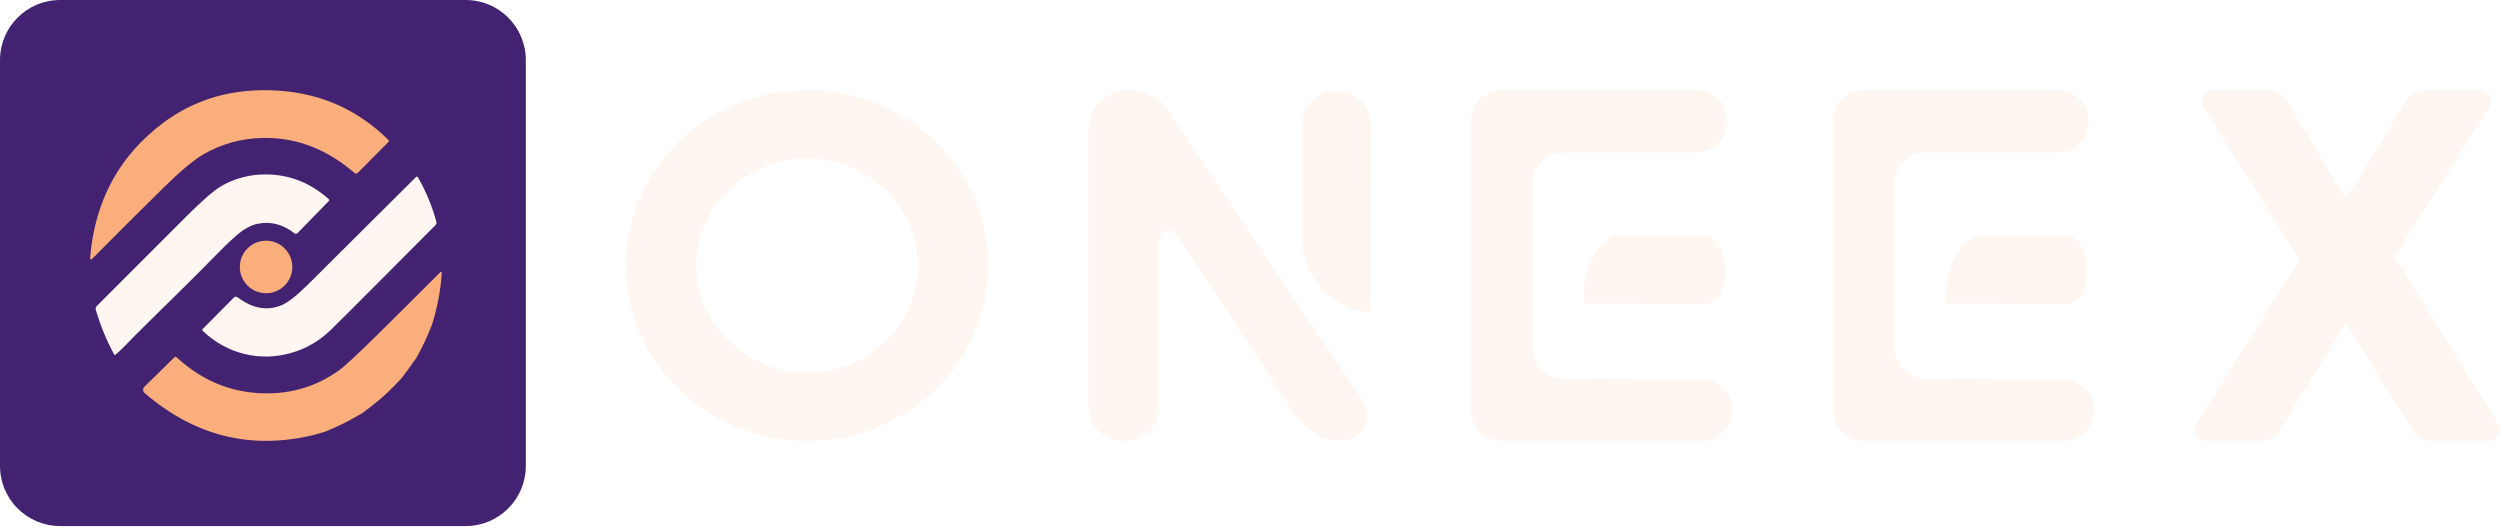
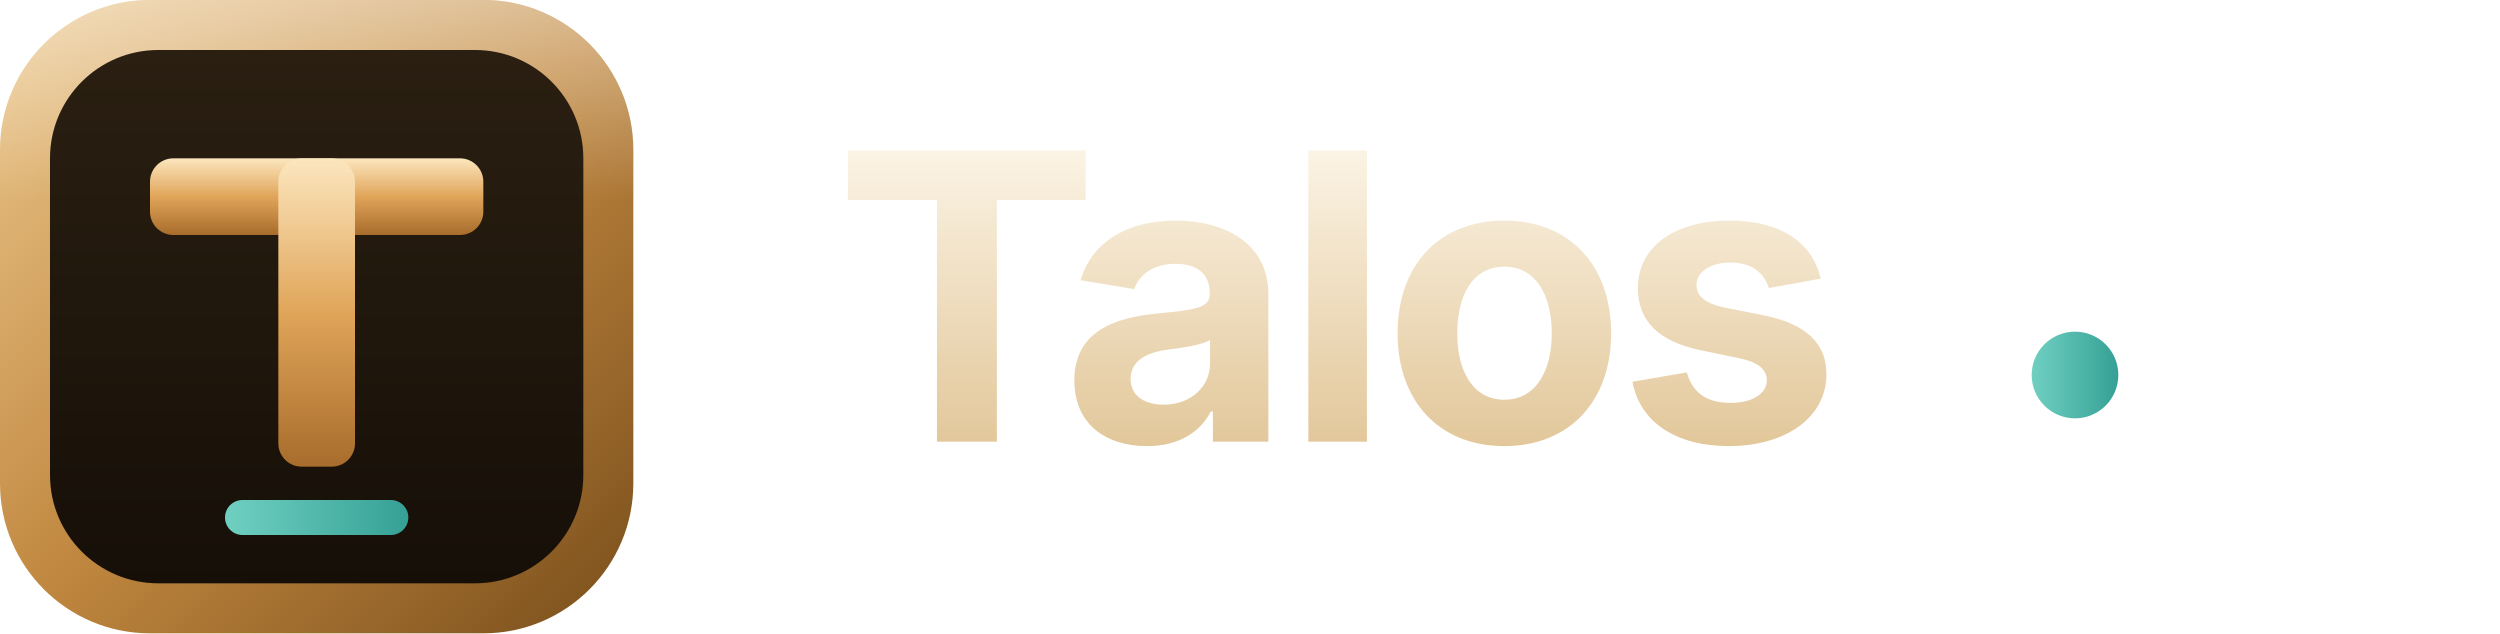
- <svg xmlns="http://www.w3.org/2000/svg" width="180" height="38" viewBox="0 0 180 38" fill="none">
-   <path d="M33.532 0H4.327C1.937 0 0 1.938 0 4.329V33.546C0 35.937 1.937 37.875 4.327 37.875H33.532C35.922 37.875 37.859 35.937 37.859 33.546V4.329C37.859 1.938 35.922 0 33.532 0Z" fill="#432371" />
-   <path fill-rule="evenodd" clip-rule="evenodd" d="M25.766 12.44C25.698 12.508 25.587 12.512 25.513 12.447C24.553 11.61 23.525 10.978 22.429 10.549C21.323 10.116 20.158 9.91 18.935 9.931C17.376 9.959 15.932 10.361 14.604 11.137C13.927 11.533 12.967 12.341 11.725 13.562C10.044 15.214 8.361 16.892 6.674 18.596C6.537 18.735 6.476 18.707 6.493 18.513C6.84 14.44 8.586 11.223 11.729 8.861C14.058 7.111 16.801 6.331 19.959 6.521C23.093 6.709 25.764 7.896 27.971 10.082C27.989 10.1 27.999 10.124 27.999 10.149C27.999 10.175 27.989 10.199 27.971 10.216L25.766 12.44Z" fill="#FAAE7B" />
-   <path fill-rule="evenodd" clip-rule="evenodd" d="M9.038 24.861C8.812 25.094 8.576 25.316 8.329 25.528C8.311 25.543 8.287 25.55 8.264 25.546C8.241 25.542 8.221 25.527 8.21 25.507C7.67 24.512 7.232 23.444 6.897 22.305C6.869 22.211 6.895 22.108 6.965 22.037C9.161 19.839 11.32 17.679 13.442 15.557C14.576 14.424 15.404 13.706 15.925 13.404C16.922 12.826 18.014 12.545 19.204 12.559C20.874 12.579 22.362 13.172 23.669 14.339C23.688 14.356 23.699 14.379 23.701 14.404C23.702 14.429 23.693 14.454 23.676 14.472L21.422 16.785C21.364 16.845 21.269 16.849 21.201 16.797C20.362 16.146 19.476 15.919 18.544 16.114C18.053 16.216 17.543 16.499 17.014 16.961C16.541 17.372 16.008 17.886 15.413 18.502C14.613 19.328 12.729 21.2 9.76 24.116C9.753 24.122 9.513 24.371 9.038 24.861Z" fill="#FEF6F0" />
-   <path fill-rule="evenodd" clip-rule="evenodd" d="M28.007 19.572C25.736 21.855 24.332 23.255 23.797 23.77C22.961 24.578 21.994 25.131 20.898 25.43C19.816 25.726 18.739 25.75 17.667 25.502C16.52 25.233 15.496 24.674 14.595 23.823C14.577 23.806 14.566 23.783 14.566 23.758C14.566 23.733 14.575 23.709 14.593 23.691L16.844 21.419C16.912 21.35 17.021 21.343 17.099 21.401C18.163 22.206 19.211 22.401 20.243 21.989C20.708 21.804 21.365 21.289 22.215 20.445C24.805 17.87 27.388 15.301 29.962 12.736C29.979 12.719 30.003 12.711 30.026 12.715C30.05 12.718 30.071 12.732 30.084 12.753C30.692 13.822 31.137 14.897 31.418 15.978C31.44 16.06 31.416 16.148 31.355 16.209C30.184 17.385 29.067 18.506 28.007 19.572Z" fill="#FEF6F0" />
-   <path fill-rule="evenodd" clip-rule="evenodd" d="M31.1 23.381C30.77 24.235 30.396 25.031 29.978 25.768L29.36 26.634L28.935 27.201C28.224 27.995 27.473 28.693 26.68 29.295L26.106 29.728C25.229 30.263 24.327 30.714 23.4 31.084L22.605 31.312C18.089 32.411 14.023 31.406 10.408 28.295C10.344 28.24 10.306 28.16 10.303 28.075C10.3 27.99 10.334 27.908 10.395 27.849L12.569 25.715C12.607 25.678 12.668 25.678 12.707 25.715C14.399 27.283 16.328 28.143 18.495 28.295C20.7 28.45 22.661 27.913 24.379 26.683C24.809 26.377 25.733 25.523 27.153 24.122C28.667 22.627 30.17 21.132 31.661 19.638C31.767 19.531 31.815 19.552 31.805 19.702C31.718 20.959 31.483 22.185 31.1 23.381Z" fill="#FAAE7B" />
-   <path d="M19.156 21.112C20.2 21.112 21.046 20.266 21.046 19.222C21.046 18.178 20.2 17.331 19.156 17.331C18.113 17.331 17.267 18.178 17.267 19.222C17.267 20.266 18.113 21.112 19.156 21.112Z" fill="#FAAE7B" />
-   <path fill-rule="evenodd" clip-rule="evenodd" d="M58.114 6.493C50.91 6.493 45.07 12.145 45.07 19.118C45.07 26.091 50.91 31.743 58.114 31.743C65.319 31.743 71.159 26.091 71.159 19.118C71.159 12.145 65.319 6.493 58.114 6.493ZM58.114 26.84C53.708 26.84 50.136 23.383 50.136 19.118C50.136 14.853 53.708 11.396 58.114 11.396C62.521 11.396 66.092 14.853 66.092 19.118C66.092 23.383 62.521 26.84 58.114 26.84Z" fill="#FEF6F0" />
-   <path d="M78.371 29.522C78.371 29.826 78.442 30.127 78.594 30.389C79.082 31.237 80.001 31.77 80.99 31.742C81.916 31.715 82.754 31.202 83.218 30.413C83.377 30.143 83.454 29.834 83.454 29.522V17.255C83.465 16.869 83.78 16.563 84.147 16.561C84.436 16.559 84.628 16.783 84.799 17.017C84.918 17.177 84.991 17.289 85.073 17.412C87.833 21.58 90.517 25.748 93.277 29.916C93.301 29.951 93.325 29.986 93.352 30.02C94.341 31.312 95.961 32.014 97.241 31.588C97.273 31.577 97.304 31.566 97.334 31.555C98.392 31.146 98.771 29.838 98.14 28.896C93.451 21.896 88.763 14.896 84.073 7.896C84.019 7.816 83.961 7.74 83.895 7.671C82.798 6.531 81.206 6.188 79.987 6.775C79.156 7.176 78.722 7.901 78.516 8.369C78.418 8.593 78.37 8.835 78.37 9.08V29.523L78.371 29.522Z" fill="#FEF6F0" />
-   <path d="M93.756 8.93C93.76 7.627 94.952 6.537 96.283 6.541C97.614 6.545 98.706 7.62 98.702 8.923C98.696 12.239 98.689 19.176 98.683 22.491C98.148 22.444 96.848 22.256 95.666 21.261C93.763 19.66 93.737 17.299 93.74 16.945C93.745 14.273 93.751 11.601 93.757 8.929L93.756 8.93Z" fill="#FEF6F0" />
-   <path d="M122.733 16.972C123.569 16.98 124.262 18.173 124.252 19.499C124.241 20.825 123.546 21.91 122.71 21.902C120.584 21.884 116.133 21.853 114.006 21.835C113.99 21.393 113.985 20.225 114.466 19.042C115.106 17.468 116.136 17.02 116.368 16.929L122.733 16.972Z" fill="#FEF6F0" />
-   <path d="M124.342 8.771V8.704C124.342 7.483 123.353 6.493 122.132 6.493H108.124C106.902 6.493 105.913 7.483 105.913 8.704V29.532C105.913 30.753 106.902 31.743 108.124 31.743H122.532C123.754 31.743 124.743 30.753 124.743 29.532C124.743 28.316 123.762 27.328 122.546 27.321L112.559 27.267C111.343 27.26 110.361 26.272 110.361 25.056C110.361 25.056 110.361 14.414 110.361 13.193C110.361 11.972 111.351 10.982 112.572 10.982C113.792 10.982 122.132 10.982 122.132 10.982C123.353 10.982 124.342 9.992 124.342 8.771Z" fill="#FEF6F0" />
-   <path d="M148.775 16.972C149.611 16.98 150.304 18.173 150.293 19.499C150.283 20.825 149.588 21.91 148.753 21.902C146.626 21.884 142.174 21.853 140.048 21.835C140.032 21.393 140.027 20.225 140.508 19.042C141.148 17.468 142.178 17.02 142.41 16.929L148.776 16.972H148.775Z" fill="#FEF6F0" />
-   <path d="M150.383 8.771V8.704C150.383 7.483 149.393 6.493 148.172 6.493H134.164C132.943 6.493 131.954 7.483 131.954 8.704V29.532C131.954 30.753 132.943 31.743 134.164 31.743H148.573C149.794 31.743 150.784 30.753 150.784 29.532C150.784 28.316 149.802 27.328 148.586 27.321L138.599 27.267C137.383 27.26 136.402 26.272 136.402 25.056C136.402 25.056 136.402 14.414 136.402 13.193C136.402 11.972 137.391 10.982 138.612 10.982C139.833 10.982 148.172 10.982 148.172 10.982C149.393 10.982 150.383 9.992 150.383 8.771Z" fill="#FEF6F0" />
-   <path fill-rule="evenodd" clip-rule="evenodd" d="M164.631 7.247L168.913 14.323L173.27 7.236C173.555 6.773 174.049 6.493 174.582 6.493H178.582C179.199 6.493 179.57 7.198 179.233 7.729L172.407 18.478L179.877 30.514C180.207 31.046 179.836 31.743 179.222 31.743H175.042C174.513 31.743 174.02 31.465 173.735 31.008L168.913 23.273L164.09 31.008C163.804 31.466 163.312 31.743 162.783 31.743H158.772C158.156 31.743 157.786 31.04 158.122 30.508L165.573 18.719C161.188 11.744 158.884 8.08 158.661 7.726C158.326 7.194 158.697 6.493 159.313 6.493C159.723 6.493 161.057 6.493 163.313 6.493C163.85 6.493 164.348 6.778 164.631 7.247Z" fill="#FEF6F0" />
+ <svg xmlns="http://www.w3.org/2000/svg" width="150" height="38" viewBox="0 0 150 38" fill="none">
+   <defs>
+     <linearGradient id="frame-d" x1="0" y1="0" x2="1" y2="1">
+       <stop offset="0" stop-color="#EDC98E" />
+       <stop offset="0.5" stop-color="#C0873F" />
+       <stop offset="1" stop-color="#794E1B" />
+     </linearGradient>
+     <linearGradient id="panel-d" x1="0" y1="0" x2="0" y2="1">
+       <stop offset="0" stop-color="#2A1F11" />
+       <stop offset="1" stop-color="#160F08" />
+     </linearGradient>
+     <linearGradient id="mono-d" x1="0" y1="0" x2="0" y2="1">
+       <stop offset="0" stop-color="#FCE6BE" />
+       <stop offset="0.5" stop-color="#E0A559" />
+       <stop offset="1" stop-color="#A86C2C" />
+     </linearGradient>
+     <linearGradient id="patina-d" x1="0" y1="0" x2="1" y2="0">
+       <stop offset="0" stop-color="#6FD0C1" />
+       <stop offset="1" stop-color="#36A096" />
+     </linearGradient>
+     <linearGradient id="gloss-d" x1="0" y1="0" x2="0" y2="1">
+       <stop offset="0" stop-color="#FFFFFF" stop-opacity="0.42" />
+       <stop offset="0.6" stop-color="#FFFFFF" stop-opacity="0" />
+     </linearGradient>
+     <linearGradient id="word-d" x1="0" y1="0" x2="0" y2="1">
+       <stop offset="0" stop-color="#FBF3E4" />
+       <stop offset="1" stop-color="#E2C79A" />
+     </linearGradient>
+   </defs>
+   <rect x="0" y="0" width="38" height="38" rx="9" fill="url(#frame-d)" />
+   <rect x="0" y="0" width="38" height="20" rx="9" fill="url(#gloss-d)" />
+   <rect x="3" y="3" width="32" height="32" rx="6.5" fill="url(#panel-d)" />
+   <g fill="url(#mono-d)">
+     <rect x="9" y="9.5" width="20" height="4.6" rx="1.4" />
+     <rect x="16.7" y="9.5" width="4.6" height="18.5" rx="1.4" />
+   </g>
+   <rect x="13.5" y="30" width="11" height="2.1" rx="1.05" fill="url(#patina-d)" />
+   <text x="50" y="26.5" font-family="'Space Grotesk', 'Inter', system-ui, sans-serif" font-size="24" font-weight="700" letter-spacing="-0.6" fill="url(#word-d)">Talos</text>
+   <circle cx="124.5" cy="22.5" r="2.6" fill="url(#patina-d)" />
</svg>
